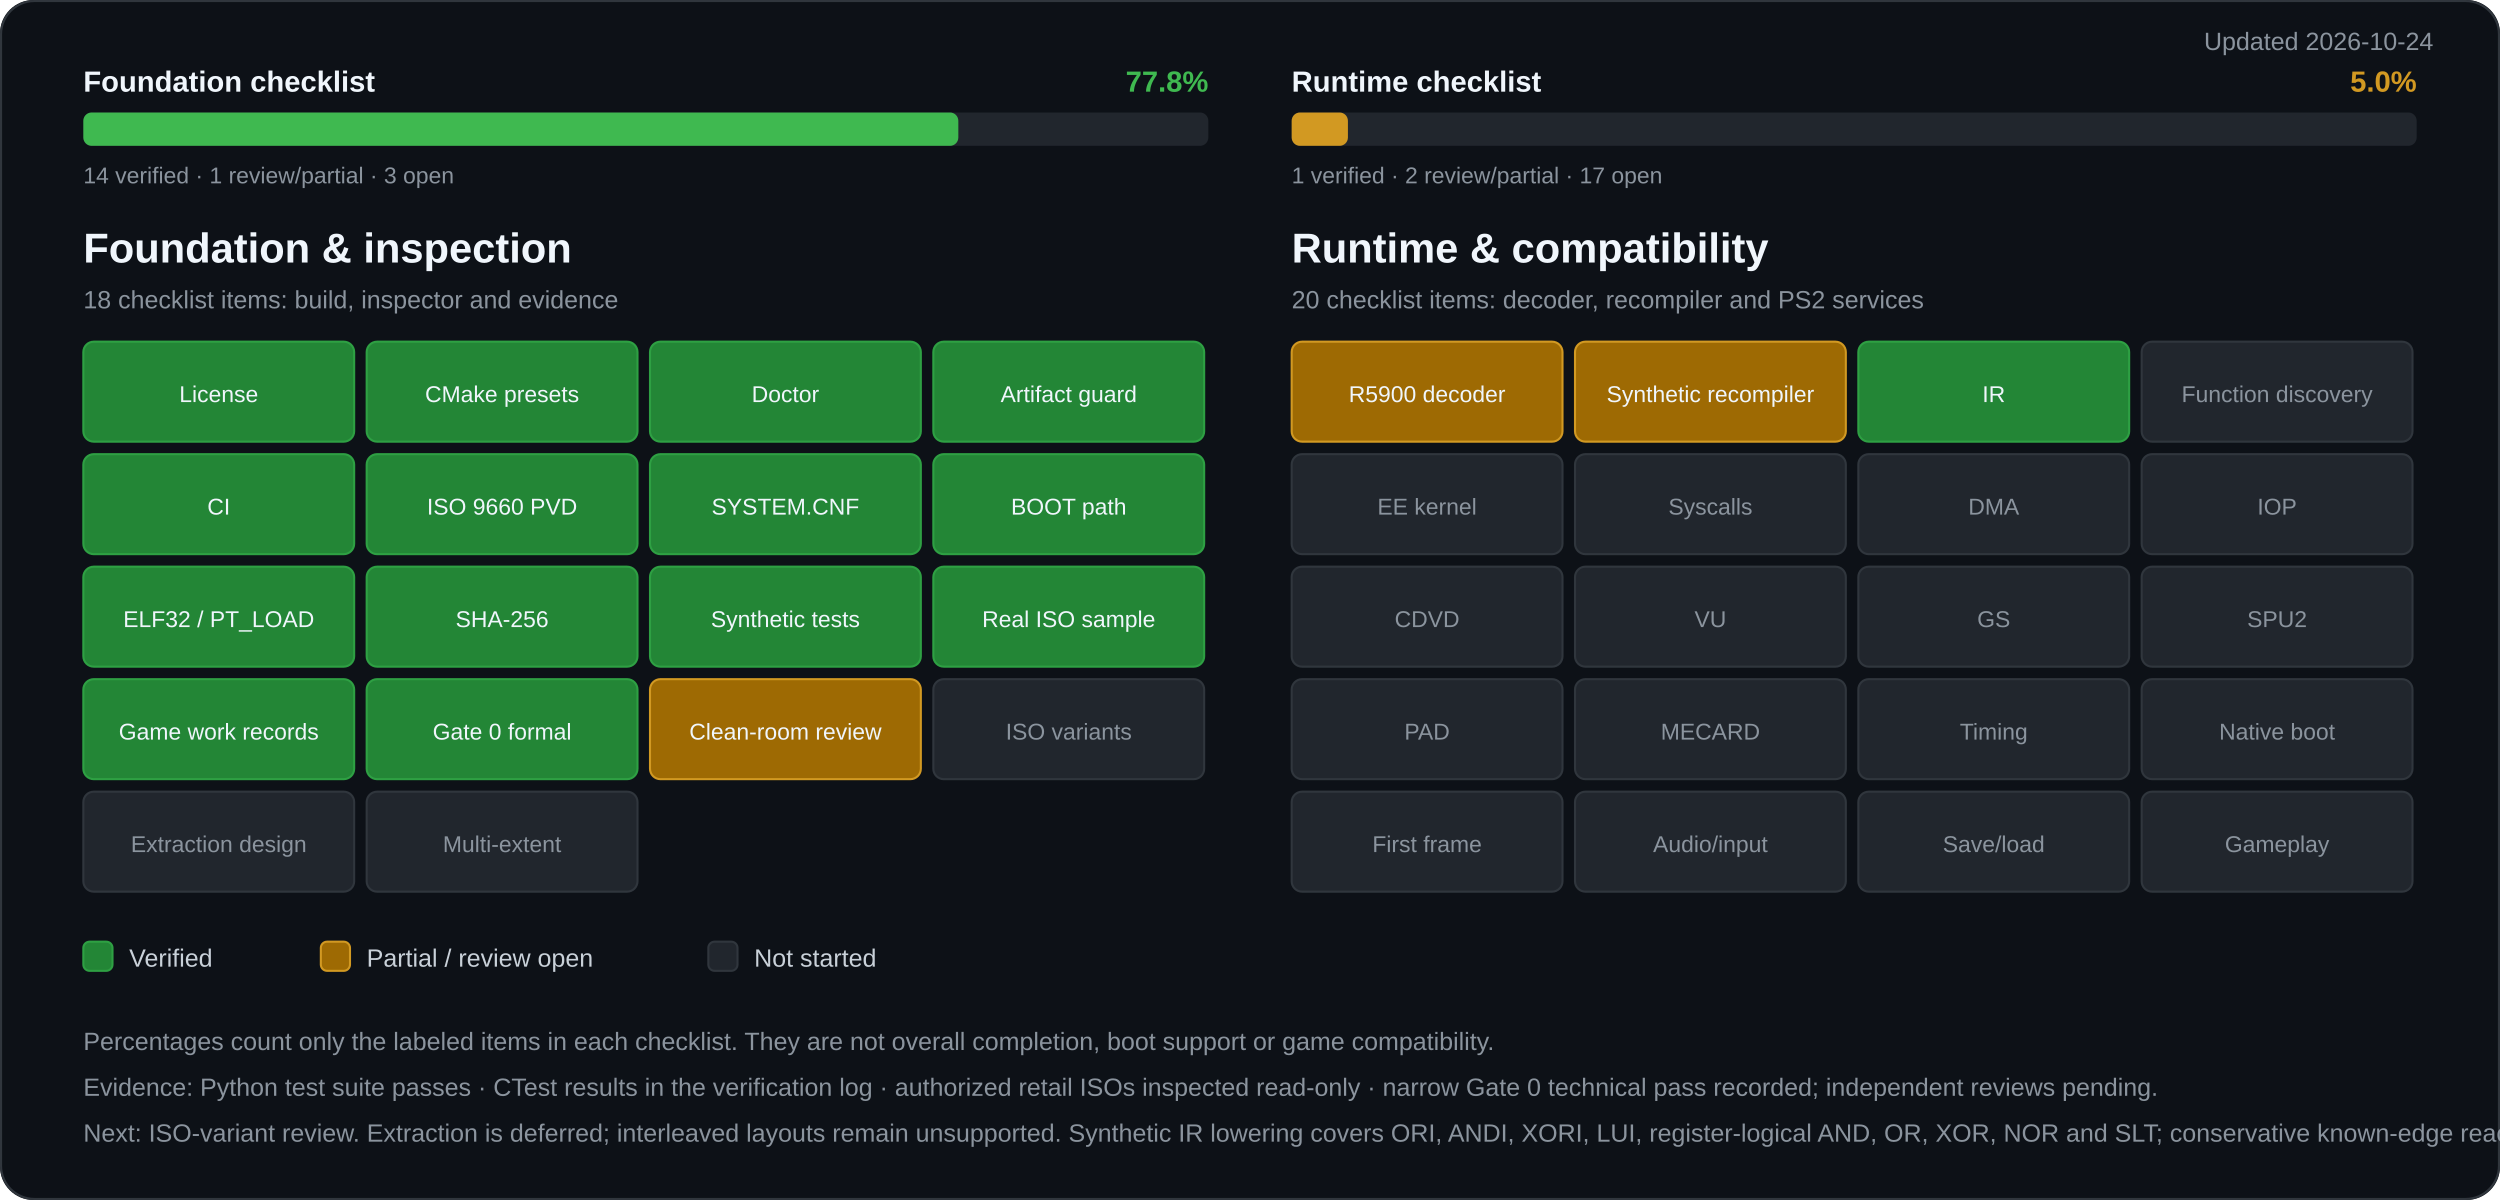
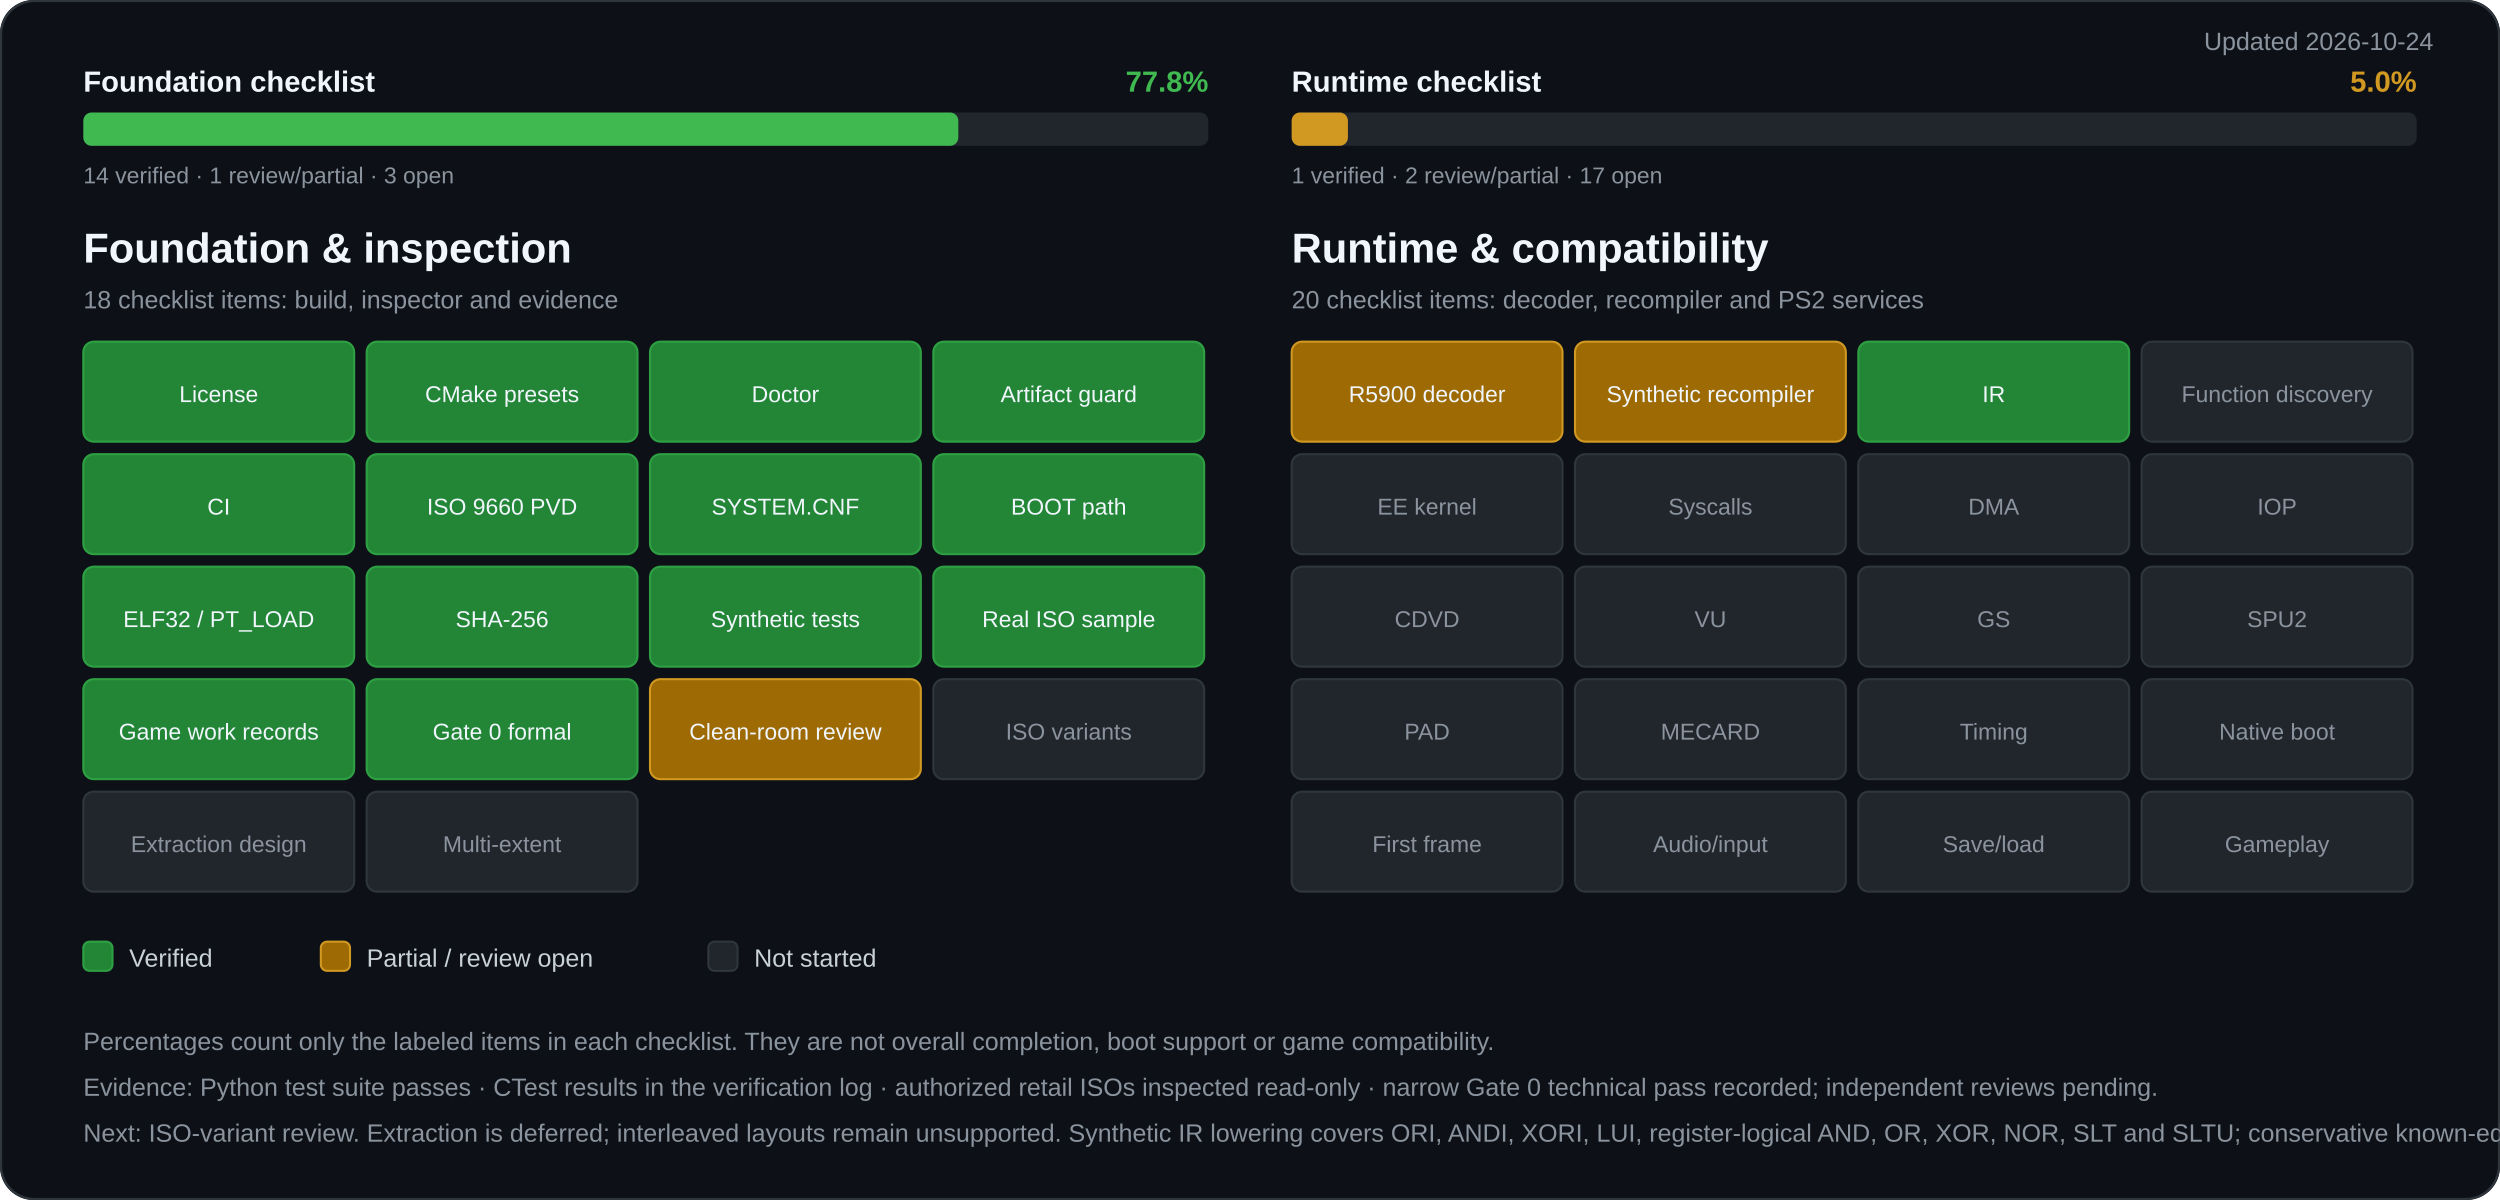
<svg xmlns="http://www.w3.org/2000/svg" width="1200" height="576" viewBox="0 0 1200 576" role="img" aria-labelledby="rptp-progress-title rptp-progress-desc">
  <rect width="1200" height="576" rx="16" fill="#0d1117" />
  <rect x="0.5" y="0.5" width="1199" height="575" rx="16" fill="none" stroke="#30363d" />
  <g font-family="Segoe UI, Arial, sans-serif">
    <text x="1168" y="24" text-anchor="end" font-size="12" fill="#8b949e">Updated 2026-10-24</text>
    <text x="40" y="44" font-size="14" font-weight="600" fill="#f0f6fc">Foundation checklist</text>
    <text x="580" y="44" text-anchor="end" font-size="14" font-weight="700" fill="#3fb950">77.8%</text>
    <rect x="40" y="54" width="540" height="16" rx="4" fill="#21262d" />
    <rect x="40" y="54" width="420.0" height="16" rx="4" fill="#3fb950" />
    <text x="40" y="88" font-size="11" fill="#8b949e">14 verified · 1 review/partial · 3 open</text>
    <text x="620" y="44" font-size="14" font-weight="600" fill="#f0f6fc">Runtime checklist</text>
    <text x="1160" y="44" text-anchor="end" font-size="14" font-weight="700" fill="#d29922">5.0%</text>
    <rect x="620" y="54" width="540" height="16" rx="4" fill="#21262d" />
    <rect x="620" y="54" width="27.0" height="16" rx="4" fill="#d29922" />
    <text x="620" y="88" font-size="11" fill="#8b949e">1 verified · 2 review/partial · 17 open</text>
    <text x="40" y="126" font-size="20" font-weight="700" fill="#f0f6fc">Foundation &amp; inspection</text>
    <text x="40" y="148" font-size="12" fill="#8b949e">18 checklist items: build, inspector and evidence</text>
    <text x="620" y="126" font-size="20" font-weight="700" fill="#f0f6fc">Runtime &amp; compatibility</text>
    <text x="620" y="148" font-size="12" fill="#8b949e">20 checklist items: decoder, recompiler and PS2 services</text>
    <rect x="40" y="164" width="130" height="48" rx="5" fill="#238636" stroke="#2ea043" />
    <text x="105" y="193" text-anchor="middle" font-size="11" fill="#f0f6fc">License</text>
    <rect x="176" y="164" width="130" height="48" rx="5" fill="#238636" stroke="#2ea043" />
    <text x="241" y="193" text-anchor="middle" font-size="11" fill="#f0f6fc">CMake presets</text>
    <rect x="312" y="164" width="130" height="48" rx="5" fill="#238636" stroke="#2ea043" />
    <text x="377" y="193" text-anchor="middle" font-size="11" fill="#f0f6fc">Doctor</text>
    <rect x="448" y="164" width="130" height="48" rx="5" fill="#238636" stroke="#2ea043" />
    <text x="513" y="193" text-anchor="middle" font-size="11" fill="#f0f6fc">Artifact guard</text>
    <rect x="40" y="218" width="130" height="48" rx="5" fill="#238636" stroke="#2ea043" />
    <text x="105" y="247" text-anchor="middle" font-size="11" fill="#f0f6fc">CI</text>
    <rect x="176" y="218" width="130" height="48" rx="5" fill="#238636" stroke="#2ea043" />
    <text x="241" y="247" text-anchor="middle" font-size="11" fill="#f0f6fc">ISO 9660 PVD</text>
    <rect x="312" y="218" width="130" height="48" rx="5" fill="#238636" stroke="#2ea043" />
    <text x="377" y="247" text-anchor="middle" font-size="11" fill="#f0f6fc">SYSTEM.CNF</text>
    <rect x="448" y="218" width="130" height="48" rx="5" fill="#238636" stroke="#2ea043" />
    <text x="513" y="247" text-anchor="middle" font-size="11" fill="#f0f6fc">BOOT path</text>
    <rect x="40" y="272" width="130" height="48" rx="5" fill="#238636" stroke="#2ea043" />
    <text x="105" y="301" text-anchor="middle" font-size="11" fill="#f0f6fc">ELF32 / PT_LOAD</text>
    <rect x="176" y="272" width="130" height="48" rx="5" fill="#238636" stroke="#2ea043" />
    <text x="241" y="301" text-anchor="middle" font-size="11" fill="#f0f6fc">SHA-256</text>
    <rect x="312" y="272" width="130" height="48" rx="5" fill="#238636" stroke="#2ea043" />
    <text x="377" y="301" text-anchor="middle" font-size="11" fill="#f0f6fc">Synthetic tests</text>
    <rect x="448" y="272" width="130" height="48" rx="5" fill="#238636" stroke="#2ea043" />
    <text x="513" y="301" text-anchor="middle" font-size="11" fill="#f0f6fc">Real ISO sample</text>
    <rect x="40" y="326" width="130" height="48" rx="5" fill="#238636" stroke="#2ea043" />
    <text x="105" y="355" text-anchor="middle" font-size="11" fill="#f0f6fc">Game work records</text>
    <rect x="176" y="326" width="130" height="48" rx="5" fill="#238636" stroke="#2ea043" />
    <text x="241" y="355" text-anchor="middle" font-size="11" fill="#f0f6fc">Gate 0 formal</text>
    <rect x="312" y="326" width="130" height="48" rx="5" fill="#9e6a03" stroke="#d29922" />
    <text x="377" y="355" text-anchor="middle" font-size="11" fill="#f0f6fc">Clean-room review</text>
    <rect x="448" y="326" width="130" height="48" rx="5" fill="#21262d" stroke="#30363d" />
    <text x="513" y="355" text-anchor="middle" font-size="11" fill="#8b949e">ISO variants</text>
    <rect x="40" y="380" width="130" height="48" rx="5" fill="#21262d" stroke="#30363d" />
    <text x="105" y="409" text-anchor="middle" font-size="11" fill="#8b949e">Extraction design</text>
    <rect x="176" y="380" width="130" height="48" rx="5" fill="#21262d" stroke="#30363d" />
    <text x="241" y="409" text-anchor="middle" font-size="11" fill="#8b949e">Multi-extent</text>
    <rect x="620" y="164" width="130" height="48" rx="5" fill="#9e6a03" stroke="#d29922" />
    <text x="685" y="193" text-anchor="middle" font-size="11" fill="#f0f6fc">R5900 decoder</text>
    <rect x="756" y="164" width="130" height="48" rx="5" fill="#9e6a03" stroke="#d29922" />
    <text x="821" y="193" text-anchor="middle" font-size="11" fill="#f0f6fc">Synthetic recompiler</text>
    <rect x="892" y="164" width="130" height="48" rx="5" fill="#238636" stroke="#2ea043" />
    <text x="957" y="193" text-anchor="middle" font-size="11" fill="#f0f6fc">IR</text>
    <rect x="1028" y="164" width="130" height="48" rx="5" fill="#21262d" stroke="#30363d" />
    <text x="1093" y="193" text-anchor="middle" font-size="11" fill="#8b949e">Function discovery</text>
    <rect x="620" y="218" width="130" height="48" rx="5" fill="#21262d" stroke="#30363d" />
    <text x="685" y="247" text-anchor="middle" font-size="11" fill="#8b949e">EE kernel</text>
    <rect x="756" y="218" width="130" height="48" rx="5" fill="#21262d" stroke="#30363d" />
    <text x="821" y="247" text-anchor="middle" font-size="11" fill="#8b949e">Syscalls</text>
    <rect x="892" y="218" width="130" height="48" rx="5" fill="#21262d" stroke="#30363d" />
    <text x="957" y="247" text-anchor="middle" font-size="11" fill="#8b949e">DMA</text>
    <rect x="1028" y="218" width="130" height="48" rx="5" fill="#21262d" stroke="#30363d" />
    <text x="1093" y="247" text-anchor="middle" font-size="11" fill="#8b949e">IOP</text>
    <rect x="620" y="272" width="130" height="48" rx="5" fill="#21262d" stroke="#30363d" />
    <text x="685" y="301" text-anchor="middle" font-size="11" fill="#8b949e">CDVD</text>
    <rect x="756" y="272" width="130" height="48" rx="5" fill="#21262d" stroke="#30363d" />
    <text x="821" y="301" text-anchor="middle" font-size="11" fill="#8b949e">VU</text>
    <rect x="892" y="272" width="130" height="48" rx="5" fill="#21262d" stroke="#30363d" />
    <text x="957" y="301" text-anchor="middle" font-size="11" fill="#8b949e">GS</text>
    <rect x="1028" y="272" width="130" height="48" rx="5" fill="#21262d" stroke="#30363d" />
    <text x="1093" y="301" text-anchor="middle" font-size="11" fill="#8b949e">SPU2</text>
    <rect x="620" y="326" width="130" height="48" rx="5" fill="#21262d" stroke="#30363d" />
    <text x="685" y="355" text-anchor="middle" font-size="11" fill="#8b949e">PAD</text>
    <rect x="756" y="326" width="130" height="48" rx="5" fill="#21262d" stroke="#30363d" />
    <text x="821" y="355" text-anchor="middle" font-size="11" fill="#8b949e">MECARD</text>
    <rect x="892" y="326" width="130" height="48" rx="5" fill="#21262d" stroke="#30363d" />
    <text x="957" y="355" text-anchor="middle" font-size="11" fill="#8b949e">Timing</text>
    <rect x="1028" y="326" width="130" height="48" rx="5" fill="#21262d" stroke="#30363d" />
    <text x="1093" y="355" text-anchor="middle" font-size="11" fill="#8b949e">Native boot</text>
    <rect x="620" y="380" width="130" height="48" rx="5" fill="#21262d" stroke="#30363d" />
    <text x="685" y="409" text-anchor="middle" font-size="11" fill="#8b949e">First frame</text>
    <rect x="756" y="380" width="130" height="48" rx="5" fill="#21262d" stroke="#30363d" />
    <text x="821" y="409" text-anchor="middle" font-size="11" fill="#8b949e">Audio/input</text>
    <rect x="892" y="380" width="130" height="48" rx="5" fill="#21262d" stroke="#30363d" />
    <text x="957" y="409" text-anchor="middle" font-size="11" fill="#8b949e">Save/load</text>
    <rect x="1028" y="380" width="130" height="48" rx="5" fill="#21262d" stroke="#30363d" />
    <text x="1093" y="409" text-anchor="middle" font-size="11" fill="#8b949e">Gameplay</text>
    <rect x="40" y="452" width="14" height="14" rx="3" fill="#238636" stroke="#2ea043" />
    <text x="62" y="464" font-size="12" fill="#c9d1d9">Verified</text>
    <rect x="154" y="452" width="14" height="14" rx="3" fill="#9e6a03" stroke="#d29922" />
    <text x="176" y="464" font-size="12" fill="#c9d1d9">Partial / review open</text>
    <rect x="340" y="452" width="14" height="14" rx="3" fill="#21262d" stroke="#30363d" />
    <text x="362" y="464" font-size="12" fill="#c9d1d9">Not started</text>
    <text x="40" y="504" font-size="12" fill="#8b949e">Percentages count only the labeled items in each checklist. They are not overall completion, boot support or game compatibility.</text>
    <text x="40" y="526" font-size="12" fill="#8b949e">Evidence: Python test suite passes · CTest results in the verification log · authorized retail ISOs inspected read-only · narrow Gate 0 technical pass recorded; independent reviews pending.</text>
-     <text x="40" y="548" font-size="12" fill="#8b949e">Next: ISO-variant review. Extraction is deferred; interleaved layouts remain unsupported. Synthetic IR lowering covers ORI, ANDI, XORI, LUI, register-logical AND, OR, XOR, NOR and SLT; conservative known-edge reachability traverses existing CFG edges. Gate 3 remains open.</text>
+     <text x="40" y="548" font-size="12" fill="#8b949e">Next: ISO-variant review. Extraction is deferred; interleaved layouts remain unsupported. Synthetic IR lowering covers ORI, ANDI, XORI, LUI, register-logical AND, OR, XOR, NOR, SLT and SLTU; conservative known-edge reachability traverses existing CFG edges. Gate 3 remains open.</text>
  </g>
</svg>
